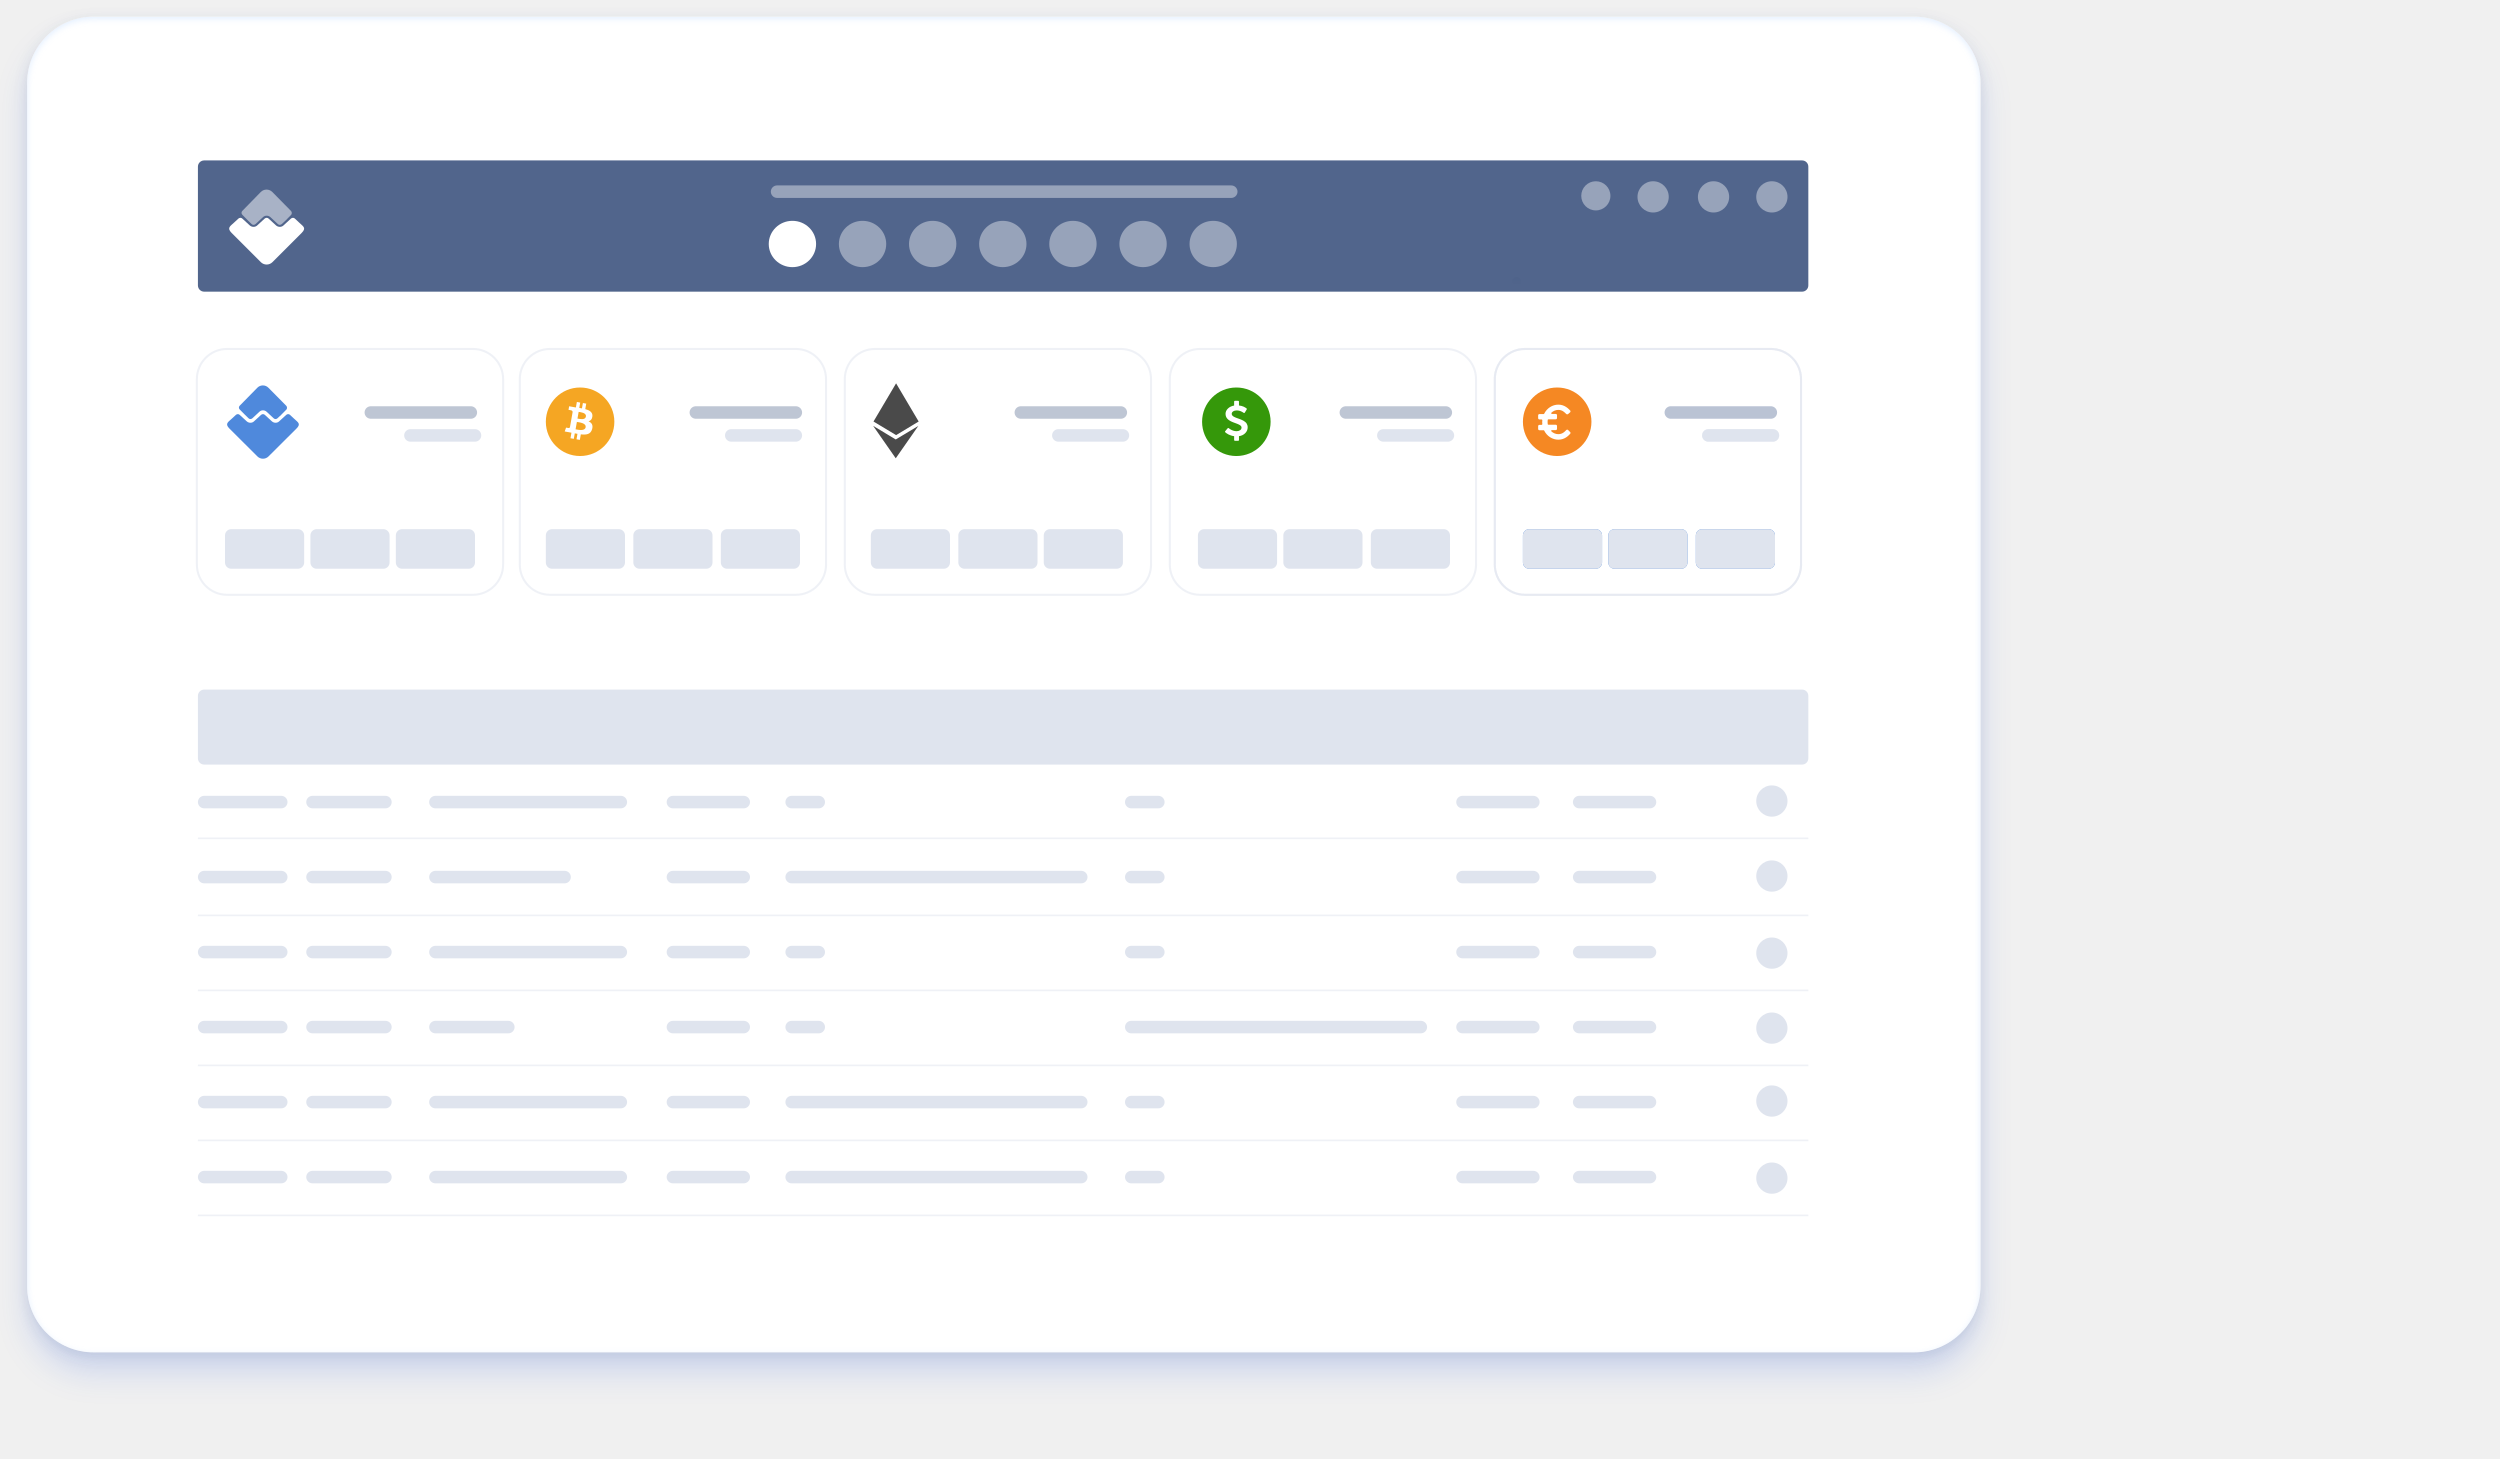
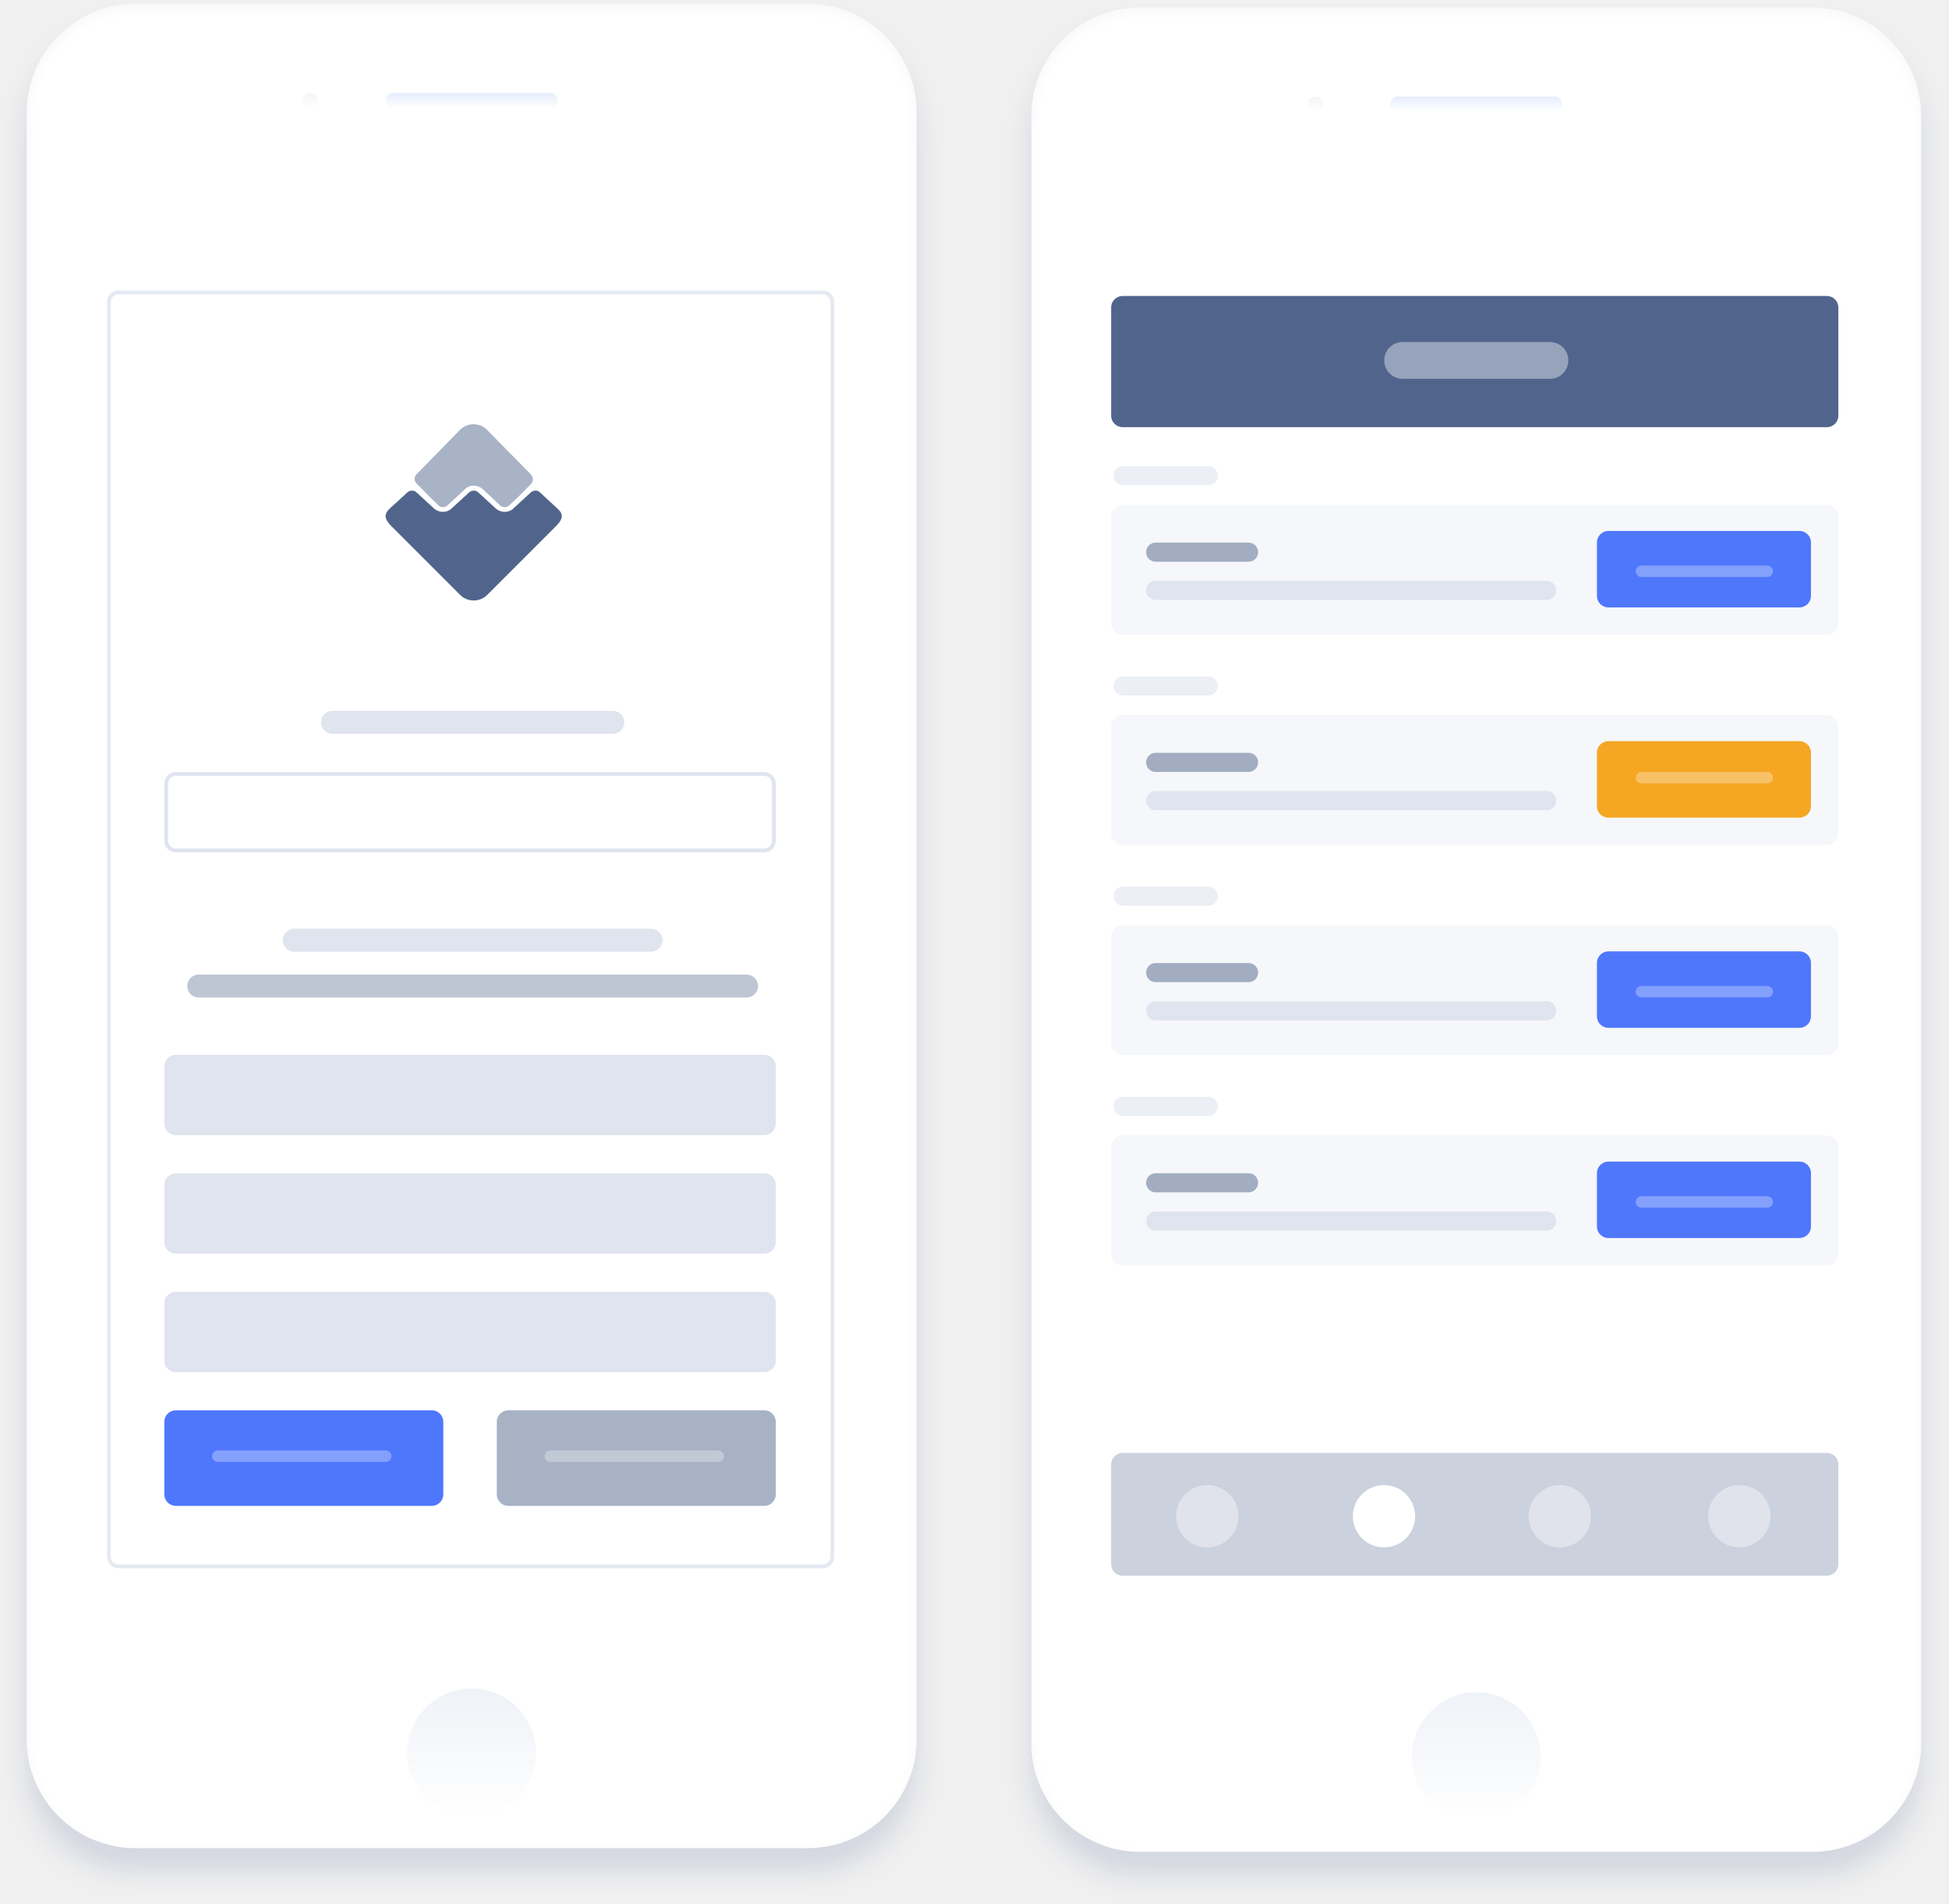
- <svg xmlns="http://www.w3.org/2000/svg" xmlns:xlink="http://www.w3.org/1999/xlink" viewBox="0 0 1200 700">
+ <svg xmlns="http://www.w3.org/2000/svg" xmlns:xlink="http://www.w3.org/1999/xlink" width="100%" viewBox="0 0 510 498">
  <defs>
-     <path id="wallet_mob-b" d="M31.928,0 L905.729,0 C923.362,0 937.657,14.284 937.657,31.901 L937.657,609.244 C937.657,626.863 923.359,641.145 905.729,641.145 L31.928,641.145 C14.295,641.145 0,626.861 0,609.244 L0,31.901 C0,14.282 14.298,0 31.928,0 Z" />
-     <filter id="wallet_mob-a" width="107.1%" height="110.5%" x="-3.6%" y="-3.4%" filterUnits="objectBoundingBox">
-       <feOffset dy="2" in="SourceAlpha" result="shadowOffsetOuter1" />
-       <feGaussianBlur in="shadowOffsetOuter1" result="shadowBlurOuter1" stdDeviation="3" />
-       <feColorMatrix in="shadowBlurOuter1" result="shadowMatrixOuter1" values="0 0 0 0 0.09   0 0 0 0 0.161   0 0 0 0 0.278  0 0 0 0.1 0" />
-       <feOffset dy="10" in="SourceAlpha" result="shadowOffsetOuter2" />
-       <feGaussianBlur in="shadowOffsetOuter2" result="shadowBlurOuter2" stdDeviation="7.5" />
-       <feColorMatrix in="shadowBlurOuter2" result="shadowMatrixOuter2" values="0 0 0 0 0   0 0 0 0 0.231   0 0 0 0 0.863  0 0 0 0.14 0" />
-       <feMerge>
-         <feMergeNode in="shadowMatrixOuter1" />
-         <feMergeNode in="shadowMatrixOuter2" />
-       </feMerge>
+     <path id="product_mpbile-b" d="M29.341,0.97 L205.26,0.97 C220.98,0.97 233.724,13.687 233.724,29.371 L233.724,455.123 C233.724,470.809 220.977,483.524 205.26,483.524 L29.341,483.524 C13.621,483.524 0.877,470.807 0.877,455.123 L0.877,29.371 C0.877,13.685 13.624,0.97 29.341,0.97 Z" />
+     <filter id="product_mpbile-a" width="111.6%" height="105.6%" x="-5.8%" y="-1.6%" filterUnits="objectBoundingBox">
+       <feOffset dy="6" in="SourceAlpha" result="shadowOffsetOuter1" />
+       <feGaussianBlur in="shadowOffsetOuter1" result="shadowBlurOuter1" stdDeviation="3.5" />
+       <feColorMatrix in="shadowBlurOuter1" values="0 0 0 0 0   0 0 0 0 0.09   0 0 0 0 0.423  0 0 0 0.12 0" />
    </filter>
-     <filter id="wallet_mob-c" width="109.8%" height="114.3%" x="-4.9%" y="-5.3%" filterUnits="objectBoundingBox">
-       <feGaussianBlur in="SourceAlpha" result="shadowBlurInner1" stdDeviation="15" />
-       <feOffset dy="-20" in="shadowBlurInner1" result="shadowOffsetInner1" />
+     <filter id="product_mpbile-c" width="107.7%" height="103.7%" x="-3.9%" y="-.6%" filterUnits="objectBoundingBox">
+       <feGaussianBlur in="SourceAlpha" result="shadowBlurInner1" stdDeviation="1.5" />
+       <feOffset dy="1" in="shadowBlurInner1" result="shadowOffsetInner1" />
      <feComposite in="shadowOffsetInner1" in2="SourceAlpha" k2="-1" k3="1" operator="arithmetic" result="shadowInnerInner1" />
-       <feColorMatrix in="shadowInnerInner1" result="shadowMatrixInner1" values="0 0 0 0 0.961   0 0 0 0 0.976   0 0 0 0 1  0 0 0 0 0" />
-       <feGaussianBlur in="SourceAlpha" result="shadowBlurInner2" stdDeviation="1.5" />
-       <feOffset dy="1" in="shadowBlurInner2" result="shadowOffsetInner2" />
-       <feComposite in="shadowOffsetInner2" in2="SourceAlpha" k2="-1" k3="1" operator="arithmetic" result="shadowInnerInner2" />
-       <feColorMatrix in="shadowInnerInner2" result="shadowMatrixInner2" values="0 0 0 0 0.45   0 0 0 0 0.685   0 0 0 0 1  0 0 0 0.2 0" />
-       <feMerge>
-         <feMergeNode in="shadowMatrixInner1" />
-         <feMergeNode in="shadowMatrixInner2" />
-       </feMerge>
+       <feColorMatrix in="shadowInnerInner1" values="0 0 0 0 0   0 0 0 0 0   0 0 0 0 0  0 0 0 0.03 0" />
    </filter>
-     <linearGradient id="wallet_mob-d" x1="50%" x2="50%" y1="0%" y2="100%">
+     <linearGradient id="product_mpbile-d" x1="50%" x2="50%" y1="0%" y2="100%">
+       <stop offset="0%" stop-color="#EFF2F7" />
+       <stop offset="100%" stop-color="#FFF" />
+     </linearGradient>
+     <linearGradient id="product_mpbile-e" x1="50%" x2="50%" y1="0%" y2="100%">
+       <stop offset="0%" stop-color="#E5EDFC" />
+       <stop offset="100%" stop-color="#FFF" />
+     </linearGradient>
+     <linearGradient id="product_mpbile-f" x1="50%" x2="50%" y1="0%" y2="100%">
      <stop offset="0%" stop-color="#F3F4F6" />
      <stop offset="100%" stop-color="#FFF" />
    </linearGradient>
+     <path id="product_mpbile-h" d="M28.464,0 L204.383,0 C220.103,0 232.847,12.717 232.847,28.401 L232.847,454.154 C232.847,469.839 220.1,482.555 204.383,482.555 L28.464,482.555 C12.744,482.555 0,469.838 0,454.154 L0,28.401 C0,12.716 12.746,0 28.464,0 Z" />
+     <filter id="product_mpbile-g" width="111.6%" height="105.6%" x="-5.8%" y="-1.6%" filterUnits="objectBoundingBox">
+       <feOffset dy="6" in="SourceAlpha" result="shadowOffsetOuter1" />
+       <feGaussianBlur in="shadowOffsetOuter1" result="shadowBlurOuter1" stdDeviation="3.5" />
+       <feColorMatrix in="shadowBlurOuter1" values="0 0 0 0 0   0 0 0 0 0.09   0 0 0 0 0.423  0 0 0 0.12 0" />
+     </filter>
+     <filter id="product_mpbile-i" width="107.7%" height="103.7%" x="-3.9%" y="-.6%" filterUnits="objectBoundingBox">
+       <feGaussianBlur in="SourceAlpha" result="shadowBlurInner1" stdDeviation="1.5" />
+       <feOffset dy="1" in="shadowBlurInner1" result="shadowOffsetInner1" />
+       <feComposite in="shadowOffsetInner1" in2="SourceAlpha" k2="-1" k3="1" operator="arithmetic" result="shadowInnerInner1" />
+       <feColorMatrix in="shadowInnerInner1" values="0 0 0 0 0   0 0 0 0 0   0 0 0 0 0  0 0 0 0.03 0" />
+     </filter>
  </defs>
-   <g fill="none" fill-rule="evenodd" transform="translate(13 8)">
-     <use fill="#000" filter="url(#wallet_mob-a)" xlink:href="#wallet_mob-b" />
-     <use fill="#FFF" xlink:href="#wallet_mob-b" />
-     <use fill="#000" filter="url(#wallet_mob-c)" xlink:href="#wallet_mob-b" />
-     <path fill="url(#wallet_mob-d)" d="M715.03,129.437 C716.264,129.437 717.265,128.437 717.265,127.203 C717.265,125.97 716.264,124.97 715.03,124.97 C713.795,124.97 712.795,125.97 712.795,127.203 C712.795,128.437 713.795,129.437 715.03,129.437 Z" style="mix-blend-mode:multiply" />
-     <path fill="#263F6F" d="M85,69 L852,69 L852,69 C853.657,69 855,70.343 855,72 L855,129 L855,129 C855,130.657 853.657,132 852,132 L85,132 L85,132 C83.343,132 82,130.657 82,129 L82,72 L82,72 C82,70.343 83.343,69 85,69 Z" opacity=".8" />
-     <path fill="#DFE4EE" d="M85,323 L852,323 L852,323 C853.657,323 855,324.343 855,326 L855,356 L855,356 C855,357.657 853.657,359 852,359 L85,359 L85,359 C83.343,359 82,357.657 82,356 L82,326 L82,326 C82,324.343 83.343,323 85,323 Z" />
-     <polygon fill="#DFE4EE" points="82 394 855 394 855 394.803 82 394.803" opacity=".5" />
-     <polygon fill="#DFE4EE" points="82 431 855 431 855 431.803 82 431.803" opacity=".5" />
-     <polygon fill="#DFE4EE" points="82 467 855 467 855 467.803 82 467.803" opacity=".5" />
-     <polygon fill="#DFE4EE" points="82 503 855 503 855 503.803 82 503.803" opacity=".5" />
-     <polygon fill="#DFE4EE" points="82 539 855 539 855 539.803 82 539.803" opacity=".5" />
-     <polygon fill="#DFE4EE" points="82 575 855 575 855 575.803 82 575.803" opacity=".5" />
-     <g fill="#FFF" transform="translate(97 83)">
-       <path d="M29.652,10.231 L20.725,1.17 C19.189,-0.39 16.701,-0.39 15.164,1.17 L6.311,10.231 C5.799,10.75 5.799,11.567 6.311,12.087 L9.018,14.835 L10.774,16.543 C11.286,17.063 12.091,17.063 12.677,16.543 L16.262,13.201 C17.213,12.31 18.75,12.31 19.774,13.201 L23.359,16.543 C23.872,17.063 24.676,17.063 25.262,16.543 L27.091,14.835 L29.798,12.087 C30.164,11.567 30.164,10.75 29.652,10.231 Z" opacity=".5" />
-       <path d="M1.193,20.824 L15.199,34.829 C16.739,36.368 19.232,36.368 20.772,34.829 L34.778,20.824 C37.198,18.404 35.512,17.671 33.752,15.985 L31.552,13.932 C31.038,13.418 30.232,13.418 29.645,13.932 L26.052,17.231 C25.099,18.111 23.559,18.111 22.532,17.231 L18.939,13.932 C18.426,13.418 17.619,13.418 17.032,13.932 L13.439,17.231 C12.486,18.111 10.946,18.111 9.919,17.231 L6.326,13.932 C5.813,13.418 5.006,13.418 4.42,13.932 L2.44,15.765 C0.606,17.524 -1.3,18.331 1.193,20.824 Z" />
+   <g fill="none" fill-rule="evenodd" transform="translate(7 1)">
+     <g transform="translate(262)">
+       <use fill="#000" filter="url(#product_mpbile-a)" xlink:href="#product_mpbile-b" />
+       <use fill="#FFF" xlink:href="#product_mpbile-b" />
+       <use fill="#000" filter="url(#product_mpbile-c)" xlink:href="#product_mpbile-b" />
+       <path fill="#DFE4EE" d="M24.753,131.079 L209.045,131.079 L209.045,131.079 C210.702,131.079 212.045,132.422 212.045,134.079 L212.045,162.079 L212.045,162.079 C212.045,163.736 210.702,165.079 209.045,165.079 L24.753,165.079 L24.753,165.079 C23.096,165.079 21.753,163.736 21.753,162.079 L21.753,134.079 L21.753,134.079 C21.753,132.422 23.096,131.079 24.753,131.079 Z" opacity=".3" />
+       <circle cx="117.301" cy="458.634" r="16.861" fill="url(#product_mpbile-d)" style="mix-blend-mode:multiply" />
+       <rect width="44.964" height="4.015" x="94.819" y="24.254" fill="url(#product_mpbile-e)" rx="2.007" style="mix-blend-mode:multiply" />
+       <path fill="url(#product_mpbile-f)" d="M75.147,28.269 C76.256,28.269 77.155,27.37 77.155,26.261 C77.155,25.153 76.256,24.254 75.147,24.254 C74.039,24.254 73.14,25.153 73.14,26.261 C73.14,27.37 74.039,28.269 75.147,28.269 Z" style="mix-blend-mode:multiply" />
+       <path fill="#263F6F" d="M24.753,379.145 L209.045,379.145 L209.045,379.145 C210.702,379.145 212.045,380.488 212.045,382.145 L212.045,408.261 L212.045,408.261 C212.045,409.918 210.702,411.261 209.045,411.261 L24.753,411.261 L24.753,411.261 C23.096,411.261 21.753,409.918 21.753,408.261 L21.753,382.145 L21.753,382.145 C21.753,380.488 23.096,379.145 24.753,379.145 Z" opacity=".24" />
+       <circle cx="46.918" cy="395.711" r="8.15" fill="#FFF" opacity=".4" />
+       <circle cx="93.152" cy="395.711" r="8.15" fill="#FFF" />
+       <circle cx="139.152" cy="395.711" r="8.15" fill="#FFF" opacity=".4" />
+       <circle cx="186.152" cy="395.711" r="8.15" fill="#FFF" opacity=".4" />
+       <path fill="#4F77FC" d="M151.877,137.926 L201.877,137.926 L201.877,137.926 C203.534,137.926 204.877,139.269 204.877,140.926 L204.877,154.926 L204.877,154.926 C204.877,156.583 203.534,157.926 201.877,157.926 L151.877,157.926 L151.877,157.926 C150.22,157.926 148.877,156.583 148.877,154.926 L148.877,140.926 L148.877,140.926 C148.877,139.269 150.22,137.926 151.877,137.926 Z" />
+       <path stroke="#263F6F" stroke-linecap="round" stroke-width="5" d="M33.41,143.47 L57.71,143.47" opacity=".4" />
+       <path stroke="#DFE4EE" stroke-linecap="round" stroke-width="5" d="M33.41,153.47 L135.71,153.47" />
+       <path stroke="#DFE4EE" stroke-linecap="round" stroke-width="5" d="M24.877,123.47 L47.177,123.47" opacity=".6" />
+       <path fill="#DFE4EE" d="M24.753,186.079 L209.045,186.079 L209.045,186.079 C210.702,186.079 212.045,187.422 212.045,189.079 L212.045,217.079 L212.045,217.079 C212.045,218.736 210.702,220.079 209.045,220.079 L24.753,220.079 L24.753,220.079 C23.096,220.079 21.753,218.736 21.753,217.079 L21.753,189.079 L21.753,189.079 C21.753,187.422 23.096,186.079 24.753,186.079 Z" opacity=".3" />
+       <path fill="#F5A623" d="M151.877,192.926 L201.877,192.926 L201.877,192.926 C203.534,192.926 204.877,194.269 204.877,195.926 L204.877,209.926 L204.877,209.926 C204.877,211.583 203.534,212.926 201.877,212.926 L151.877,212.926 L151.877,212.926 C150.22,212.926 148.877,211.583 148.877,209.926 L148.877,195.926 L148.877,195.926 C148.877,194.269 150.22,192.926 151.877,192.926 Z" />
+       <path stroke="#263F6F" stroke-linecap="round" stroke-width="5" d="M33.41,198.47 L57.71,198.47" opacity=".4" />
+       <path stroke="#DFE4EE" stroke-linecap="round" stroke-width="5" d="M33.41,208.47 L135.71,208.47" />
+       <path stroke="#DFE4EE" stroke-linecap="round" stroke-width="5" d="M24.877,178.47 L47.177,178.47" opacity=".6" />
+       <path fill="#DFE4EE" d="M24.753,241.079 L209.045,241.079 L209.045,241.079 C210.702,241.079 212.045,242.422 212.045,244.079 L212.045,272.079 L212.045,272.079 C212.045,273.736 210.702,275.079 209.045,275.079 L24.753,275.079 L24.753,275.079 C23.096,275.079 21.753,273.736 21.753,272.079 L21.753,244.079 L21.753,244.079 C21.753,242.422 23.096,241.079 24.753,241.079 Z" opacity=".3" />
+       <path fill="#4F77FC" d="M151.877,247.926 L201.877,247.926 L201.877,247.926 C203.534,247.926 204.877,249.269 204.877,250.926 L204.877,264.926 L204.877,264.926 C204.877,266.583 203.534,267.926 201.877,267.926 L151.877,267.926 L151.877,267.926 C150.22,267.926 148.877,266.583 148.877,264.926 L148.877,250.926 L148.877,250.926 C148.877,249.269 150.22,247.926 151.877,247.926 Z" />
+       <path stroke="#263F6F" stroke-linecap="round" stroke-width="5" d="M33.41,253.47 L57.71,253.47" opacity=".4" />
+       <path stroke="#DFE4EE" stroke-linecap="round" stroke-width="5" d="M33.41,263.47 L135.71,263.47" />
+       <path stroke="#DFE4EE" stroke-linecap="round" stroke-width="5" d="M24.877,233.47 L47.177,233.47" opacity=".6" />
+       <path fill="#DFE4EE" d="M24.753,296.079 L209.045,296.079 L209.045,296.079 C210.702,296.079 212.045,297.422 212.045,299.079 L212.045,327.079 L212.045,327.079 C212.045,328.736 210.702,330.079 209.045,330.079 L24.753,330.079 L24.753,330.079 C23.096,330.079 21.753,328.736 21.753,327.079 L21.753,299.079 L21.753,299.079 C21.753,297.422 23.096,296.079 24.753,296.079 Z" opacity=".3" />
+       <path fill="#4F77FC" d="M151.877,302.926 L201.877,302.926 L201.877,302.926 C203.534,302.926 204.877,304.269 204.877,305.926 L204.877,319.926 L204.877,319.926 C204.877,321.583 203.534,322.926 201.877,322.926 L151.877,322.926 L151.877,322.926 C150.22,322.926 148.877,321.583 148.877,319.926 L148.877,305.926 L148.877,305.926 C148.877,304.269 150.22,302.926 151.877,302.926 Z" />
+       <path stroke="#263F6F" stroke-linecap="round" stroke-width="5" d="M33.41,308.47 L57.71,308.47" opacity=".4" />
+       <path stroke="#DFE4EE" stroke-linecap="round" stroke-width="5" d="M33.41,318.47 L135.71,318.47" />
+       <path stroke="#DFE4EE" stroke-linecap="round" stroke-width="5" d="M24.877,288.47 L47.177,288.47" opacity=".6" />
+       <path fill="#263F6F" d="M24.753,76.444 L209.045,76.444 L209.045,76.444 C210.702,76.444 212.045,77.787 212.045,79.444 L212.045,107.765 L212.045,107.765 C212.045,109.422 210.702,110.765 209.045,110.765 L24.753,110.765 L24.753,110.765 C23.096,110.765 21.753,109.422 21.753,107.765 L21.753,79.444 L21.753,79.444 C21.753,77.787 23.096,76.444 24.753,76.444 Z" opacity=".8" />
+       <rect width="48.175" height="9.635" x="93.213" y="88.488" fill="#FFF" opacity=".4" rx="4.818" />
+       <path stroke="#FFF" stroke-linecap="round" stroke-width="3" d="M160.517 148.469L193.444 148.47M160.517 202.469L193.444 202.47M160.517 258.469L193.444 258.47M160.517 313.469L193.444 313.47" opacity=".3" />
    </g>
-     <g fill="#4F89DC" transform="translate(96 177)">
-       <path d="M28.387,9.759 L19.841,1.116 C18.37,-0.372 15.988,-0.372 14.517,1.116 L6.042,9.759 C5.551,10.255 5.551,11.034 6.042,11.53 L8.633,14.151 L10.314,15.781 C10.805,16.277 11.575,16.277 12.136,15.781 L15.568,12.593 C16.479,11.743 17.95,11.743 18.93,12.593 L22.363,15.781 C22.853,16.277 23.623,16.277 24.184,15.781 L25.935,14.151 L28.527,11.53 C28.877,11.034 28.877,10.255 28.387,9.759 Z" />
-       <path d="M1.142,20.722 L14.551,34.081 C16.025,35.55 18.412,35.55 19.886,34.081 L33.294,20.722 C35.611,18.414 33.996,17.715 32.311,16.106 L30.205,14.148 C29.714,13.658 28.942,13.658 28.38,14.148 L24.94,17.295 C24.028,18.134 22.553,18.134 21.571,17.295 L18.131,14.148 C17.639,13.658 16.867,13.658 16.306,14.148 L12.866,17.295 C11.953,18.134 10.479,18.134 9.496,17.295 L6.056,14.148 C5.565,13.658 4.793,13.658 4.231,14.148 L2.336,15.896 C0.581,17.575 -1.245,18.344 1.142,20.722 Z" />
+     <use fill="#000" filter="url(#product_mpbile-g)" xlink:href="#product_mpbile-h" />
+     <use fill="#FFF" xlink:href="#product_mpbile-h" />
+     <use fill="#000" filter="url(#product_mpbile-i)" xlink:href="#product_mpbile-h" />
+     <circle cx="116.423" cy="457.664" r="16.861" fill="url(#product_mpbile-d)" style="mix-blend-mode:multiply" />
+     <rect width="44.964" height="4.015" x="93.942" y="23.285" fill="url(#product_mpbile-e)" rx="2.007" style="mix-blend-mode:multiply" />
+     <path fill="url(#product_mpbile-f)" d="M74.27,27.299 C75.379,27.299 76.277,26.401 76.277,25.292 C76.277,24.183 75.379,23.285 74.27,23.285 C73.161,23.285 72.263,24.183 72.263,25.292 C72.263,26.401 73.161,27.299 74.27,27.299 Z" style="mix-blend-mode:multiply" />
+     <path stroke="#DFE4EE" d="M24,75.5 C22.619,75.5 21.5,76.619 21.5,78 L21.5,406.321 C21.5,407.702 22.619,408.821 24,408.821 L208.292,408.821 C209.673,408.821 210.792,407.702 210.792,406.321 L210.792,78 C210.792,76.619 209.673,75.5 208.292,75.5 L24,75.5 Z" opacity=".8" />
+     <g fill="#263F6F" opacity=".8" transform="translate(93.902 110)">
+       <path d="M37.998,13.11 L26.559,1.499 C24.589,-0.5 21.401,-0.5 19.432,1.499 L8.087,13.11 C7.431,13.776 7.431,14.823 8.087,15.489 L11.556,19.011 L13.807,21.2 C14.463,21.866 15.494,21.866 16.244,21.2 L20.839,16.917 C22.058,15.775 24.027,15.775 25.34,16.917 L29.934,21.2 C30.59,21.866 31.622,21.866 32.372,21.2 L34.716,19.011 L38.185,15.489 C38.654,14.823 38.654,13.776 37.998,13.11 Z" opacity=".5" />
+       <path d="M1.529,26.685 L19.477,44.631 C21.45,46.604 24.645,46.604 26.619,44.631 L44.567,26.685 C47.668,23.584 45.507,22.645 43.251,20.484 L40.432,17.853 C39.774,17.195 38.741,17.195 37.989,17.853 L33.384,22.081 C32.163,23.208 30.19,23.208 28.874,22.081 L24.269,17.853 C23.612,17.195 22.578,17.195 21.826,17.853 L17.222,22.081 C16,23.208 14.027,23.208 12.711,22.081 L8.107,17.853 C7.449,17.195 6.415,17.195 5.664,17.853 L3.126,20.202 C0.777,22.457 -1.666,23.49 1.529,26.685 Z" />
    </g>
-     <path fill="#DFE4EE" d="M98 246L130 246 130 246C131.657 246 133 247.343 133 249L133 262 133 262C133 263.657 131.657 265 130 265L98 265 98 265C96.343 265 95 263.657 95 262L95 249 95 249C95 247.343 96.343 246 98 246zM180 246L212 246 212 246C213.657 246 215 247.343 215 249L215 262 215 262C215 263.657 213.657 265 212 265L180 265 180 265C178.343 265 177 263.657 177 262L177 249 177 249C177 247.343 178.343 246 180 246zM139 246L171 246 171 246C172.657 246 174 247.343 174 249L174 262 174 262C174 263.657 172.657 265 171 265L139 265 139 265C137.343 265 136 263.657 136 262L136 249 136 249C136 247.343 137.343 246 139 246z" />
-     <path stroke="#FFF" stroke-linecap="round" stroke-width="6" d="M360,84 L578,84" opacity=".4" />
-     <path stroke="#DFE4EE" stroke-linecap="round" stroke-width="6" d="M367 377L380 377M85 377L122 377M137 377L172 377M85 413L122 413M137 413L172 413M85 449L122 449M137 449L172 449M85 485L122 485M137 485L172 485M85 521L122 521M137 521L172 521M85 557L122 557M137 557L172 557M310 377L344 377M196 377L285 377M689 377L723 377M745 377L779 377M530 377L543 377" />
-     <path stroke="#263F6F" stroke-linecap="round" stroke-width="6" d="M165,190 L213,190" opacity=".3" />
-     <path stroke="#DFE4EE" stroke-linecap="round" stroke-width="6" d="M184,201 L215,201" />
-     <g fill="#FFF" transform="translate(356 98)">
-       <ellipse cx="11.361" cy="11.116" rx="11.361" ry="11.116" />
-       <ellipse cx="45.024" cy="11.116" opacity=".4" rx="11.361" ry="11.116" />
-       <ellipse cx="78.686" cy="11.116" opacity=".4" rx="11.361" ry="11.116" />
-       <ellipse cx="112.349" cy="11.116" opacity=".4" rx="11.361" ry="11.116" />
-       <ellipse cx="146.011" cy="11.116" opacity=".4" rx="11.361" ry="11.116" />
-       <ellipse cx="179.674" cy="11.116" opacity=".4" rx="11.361" ry="11.116" />
-       <ellipse cx="213.337" cy="11.116" opacity=".4" rx="11.361" ry="11.116" />
-     </g>
-     <circle cx="837.5" cy="86.5" r="7.5" fill="#FFF" opacity=".4" />
-     <circle cx="837.5" cy="376.5" r="7.5" fill="#DFE4EE" />
-     <path stroke="#DFE4EE" stroke-linecap="round" stroke-width="6" d="M367 413L506 413M310 413L344 413M196 413L258 413M689 413L723 413M745 413L779 413M530 413L543 413" />
-     <circle cx="837.5" cy="412.5" r="7.5" fill="#DFE4EE" />
-     <path stroke="#DFE4EE" stroke-linecap="round" stroke-width="6" d="M367 449L380 449M310 449L344 449M196 449L285 449M689 449L723 449M745 449L779 449M530 449L543 449" />
-     <circle cx="837.5" cy="449.5" r="7.5" fill="#DFE4EE" />
-     <path stroke="#DFE4EE" stroke-linecap="round" stroke-width="6" d="M367 485L380 485M310 485L344 485M196 485L231 485M689 485L723 485M745 485L779 485M530 485L669 485" />
-     <circle cx="837.5" cy="485.5" r="7.5" fill="#DFE4EE" />
-     <path stroke="#DFE4EE" stroke-linecap="round" stroke-width="6" d="M367 521L506 521M310 521L344 521M196 521L285 521M689 521L723 521M745 521L779 521M530 521L543 521" />
-     <circle cx="837.5" cy="520.5" r="7.5" fill="#DFE4EE" />
-     <path stroke="#DFE4EE" stroke-linecap="round" stroke-width="6" d="M367 557L506 557M310 557L344 557M196 557L285 557M689 557L723 557M745 557L779 557M530 557L543 557" />
-     <circle cx="837.5" cy="557.5" r="7.5" fill="#DFE4EE" />
-     <circle cx="809.5" cy="86.5" r="7.5" fill="#FFF" opacity=".4" />
-     <circle cx="780.5" cy="86.5" r="7.5" fill="#FFF" opacity=".4" />
-     <circle cx="753" cy="86" r="7" fill="#FFF" opacity=".4" />
-     <path stroke="#DFE4EE" d="M96,159.5 C87.992,159.5 81.5,165.992 81.5,174 L81.5,263 C81.5,271.008 87.992,277.5 96,277.5 L214,277.5 C222.008,277.5 228.5,271.008 228.5,263 L228.5,174 C228.5,165.992 222.008,159.5 214,159.5 L96,159.5 Z" opacity=".5" />
-     <path fill="#DFE4EE" d="M252 246L284 246 284 246C285.657 246 287 247.343 287 249L287 262 287 262C287 263.657 285.657 265 284 265L252 265 252 265C250.343 265 249 263.657 249 262L249 249 249 249C249 247.343 250.343 246 252 246zM336 246L368 246 368 246C369.657 246 371 247.343 371 249L371 262 371 262C371 263.657 369.657 265 368 265L336 265 336 265C334.343 265 333 263.657 333 262L333 249 333 249C333 247.343 334.343 246 336 246zM294 246L326 246 326 246C327.657 246 329 247.343 329 249L329 262 329 262C329 263.657 327.657 265 326 265L294 265 294 265C292.343 265 291 263.657 291 262L291 249 291 249C291 247.343 292.343 246 294 246z" />
-     <path stroke="#263F6F" stroke-linecap="round" stroke-width="6" d="M321,190 L369,190" opacity=".3" />
-     <path stroke="#DFE4EE" stroke-linecap="round" stroke-width="6" d="M338,201 L369,201" />
-     <path stroke="#DFE4EE" d="M251,159.5 C242.992,159.5 236.5,165.992 236.5,174 L236.5,263 C236.5,271.008 242.992,277.5 251,277.5 L369,277.5 C377.008,277.5 383.5,271.008 383.5,263 L383.5,174 C383.5,165.992 377.008,159.5 369,159.5 L251,159.5 Z" opacity=".5" />
-     <path fill="#DFE4EE" d="M408 246L440 246 440 246C441.657 246 443 247.343 443 249L443 262 443 262C443 263.657 441.657 265 440 265L408 265 408 265C406.343 265 405 263.657 405 262L405 249 405 249C405 247.343 406.343 246 408 246zM491 246L523 246 523 246C524.657 246 526 247.343 526 249L526 262 526 262C526 263.657 524.657 265 523 265L491 265 491 265C489.343 265 488 263.657 488 262L488 249 488 249C488 247.343 489.343 246 491 246zM450 246L482 246 482 246C483.657 246 485 247.343 485 249L485 262 485 262C485 263.657 483.657 265 482 265L450 265 450 265C448.343 265 447 263.657 447 262L447 249 447 249C447 247.343 448.343 246 450 246z" />
-     <path stroke="#263F6F" stroke-linecap="round" stroke-width="6" d="M477,190 L525,190" opacity=".3" />
-     <path stroke="#DFE4EE" stroke-linecap="round" stroke-width="6" d="M495,201 L526,201" />
-     <path stroke="#DFE4EE" d="M407,159.5 C398.992,159.5 392.5,165.992 392.5,174 L392.5,263 C392.5,271.008 398.992,277.5 407,277.5 L525,277.5 C533.008,277.5 539.5,271.008 539.5,263 L539.5,174 C539.5,165.992 533.008,159.5 525,159.5 L407,159.5 Z" opacity=".5" />
-     <path fill="#DFE4EE" d="M565 246L597 246 597 246C598.657 246 600 247.343 600 249L600 262 600 262C600 263.657 598.657 265 597 265L565 265 565 265C563.343 265 562 263.657 562 262L562 249 562 249C562 247.343 563.343 246 565 246zM648 246L680 246 680 246C681.657 246 683 247.343 683 249L683 262 683 262C683 263.657 681.657 265 680 265L648 265 648 265C646.343 265 645 263.657 645 262L645 249 645 249C645 247.343 646.343 246 648 246zM606 246L638 246 638 246C639.657 246 641 247.343 641 249L641 262 641 262C641 263.657 639.657 265 638 265L606 265 606 265C604.343 265 603 263.657 603 262L603 249 603 249C603 247.343 604.343 246 606 246z" />
-     <path stroke="#263F6F" stroke-linecap="round" stroke-width="6" d="M633,190 L681,190" opacity=".3" />
-     <path stroke="#DFE4EE" stroke-linecap="round" stroke-width="6" d="M651,201 L682,201" />
-     <path stroke="#DFE4EE" d="M563,159.5 C554.992,159.5 548.5,165.992 548.5,174 L548.5,263 C548.5,271.008 554.992,277.5 563,277.5 L681,277.5 C689.008,277.5 695.5,271.008 695.5,263 L695.5,174 C695.5,165.992 689.008,159.5 681,159.5 L563,159.5 Z" opacity=".5" />
-     <path fill="#4F89DC" d="M721 246L753 246 753 246C754.657 246 756 247.343 756 249L756 262 756 262C756 263.657 754.657 265 753 265L721 265 721 265C719.343 265 718 263.657 718 262L718 249 718 249C718 247.343 719.343 246 721 246zM804 246L836 246 836 246C837.657 246 839 247.343 839 249L839 262 839 262C839 263.657 837.657 265 836 265L804 265 804 265C802.343 265 801 263.657 801 262L801 249 801 249C801 247.343 802.343 246 804 246zM762 246L794 246 794 246C795.657 246 797 247.343 797 249L797 262 797 262C797 263.657 795.657 265 794 265L762 265 762 265C760.343 265 759 263.657 759 262L759 249 759 249C759 247.343 760.343 246 762 246z" />
-     <path stroke="#DFE4EE" stroke-linecap="round" stroke-width="6" d="M789 190L837 190M807 201L838 201" />
-     <path stroke="#DFE4EE" d="M719,159.5 C710.992,159.5 704.5,165.992 704.5,174 L704.5,263 C704.5,271.008 710.992,277.5 719,277.5 L837,277.5 C845.008,277.5 851.5,271.008 851.5,263 L851.5,174 C851.5,165.992 845.008,159.5 837,159.5 L719,159.5 Z" opacity=".5" />
-     <path fill="#DFE4EE" d="M721 246L753 246 753 246C754.657 246 756 247.343 756 249L756 262 756 262C756 263.657 754.657 265 753 265L721 265 721 265C719.343 265 718 263.657 718 262L718 249 718 249C718 247.343 719.343 246 721 246zM804 246L836 246 836 246C837.657 246 839 247.343 839 249L839 262 839 262C839 263.657 837.657 265 836 265L804 265 804 265C802.343 265 801 263.657 801 262L801 249 801 249C801 247.343 802.343 246 804 246zM762 246L794 246 794 246C795.657 246 797 247.343 797 249L797 262 797 262C797 263.657 795.657 265 794 265L762 265 762 265C760.343 265 759 263.657 759 262L759 249 759 249C759 247.343 760.343 246 762 246z" />
-     <path stroke="#263F6F" stroke-linecap="round" stroke-width="6" d="M789,190 L837,190" opacity=".2" />
-     <path stroke="#DFE4EE" stroke-linecap="round" stroke-width="6" d="M807,201 L838,201" opacity=".4" />
-     <path stroke="#DFE4EE" d="M719,159.5 C710.992,159.5 704.5,165.992 704.5,174 L704.5,263 C704.5,271.008 710.992,277.5 719,277.5 L837,277.5 C845.008,277.5 851.5,271.008 851.5,263 L851.5,174 C851.5,165.992 845.008,159.5 837,159.5 L719,159.5 Z" opacity=".5" />
-     <g transform="translate(249 178)">
-       <circle cx="16.446" cy="16.446" r="16.446" fill="#F5A623" />
-       <path fill="#FFF" fill-rule="nonzero" d="M20.446,15.532 C21.392,15.05 21.985,14.202 21.846,12.788 C21.66,10.856 19.99,10.208 17.883,10.024 L17.882,7.344 L16.249,7.344 L16.249,9.954 C15.819,9.954 15.381,9.962 14.945,9.971 L14.945,7.345 L13.313,7.344 L13.313,10.024 C12.96,10.031 12.612,10.038 12.273,10.038 L12.273,10.03 L10.021,10.029 L10.021,11.771 C10.021,11.771 11.227,11.748 11.207,11.77 C11.868,11.77 12.084,12.154 12.146,12.485 L12.147,15.538 L12.147,19.826 C12.118,20.034 11.995,20.366 11.533,20.366 C11.554,20.385 10.345,20.366 10.345,20.366 L10.021,22.314 L12.146,22.314 C12.542,22.315 12.931,22.321 13.312,22.324 L13.314,25.034 L14.945,25.034 L14.944,22.353 C15.393,22.362 15.826,22.366 16.249,22.365 L16.249,25.034 L17.882,25.034 L17.883,22.329 C20.628,22.171 22.549,21.48 22.788,18.905 C22.981,16.831 22.004,15.906 20.446,15.532 Z M14.984,11.888 C15.905,11.888 18.802,11.595 18.802,13.517 C18.802,15.36 15.906,15.145 14.984,15.145 L14.984,11.888 L14.984,11.888 Z M14.984,20.38 L14.984,16.789 C16.091,16.789 19.561,16.471 19.562,18.583 C19.562,20.61 16.091,20.379 14.984,20.38 Z" transform="rotate(10 16.417 16.19)" />
-     </g>
-     <g transform="translate(564 178)">
-       <circle cx="16.446" cy="16.446" r="16.446" fill="#35980A" />
-       <path fill="#FFF" fill-rule="nonzero" d="M21.734,18.076 C21.633,17.763 21.51,17.49 21.366,17.258 C21.222,17.025 21.016,16.799 20.747,16.578 C20.479,16.356 20.237,16.178 20.023,16.042 C19.809,15.907 19.515,15.755 19.141,15.587 C18.768,15.419 18.472,15.295 18.254,15.212 C18.036,15.13 17.72,15.018 17.308,14.875 C16.942,14.747 16.669,14.649 16.49,14.581 C16.311,14.513 16.075,14.417 15.783,14.292 C15.491,14.167 15.273,14.056 15.129,13.96 C14.985,13.864 14.831,13.746 14.668,13.607 C14.504,13.468 14.39,13.319 14.323,13.162 C14.257,13.005 14.224,12.834 14.224,12.648 C14.224,12.163 14.458,11.767 14.925,11.46 C15.392,11.153 15.996,11 16.735,11 C17.062,11 17.396,11.041 17.734,11.123 C18.072,11.205 18.363,11.298 18.604,11.401 C18.846,11.505 19.073,11.619 19.287,11.744 C19.502,11.869 19.653,11.963 19.743,12.027 C19.833,12.092 19.889,12.135 19.912,12.156 C20.014,12.227 20.119,12.252 20.228,12.231 C20.344,12.224 20.434,12.167 20.497,12.06 L21.443,10.496 C21.536,10.354 21.517,10.218 21.384,10.09 C21.338,10.047 21.279,9.997 21.209,9.94 C21.139,9.883 20.987,9.779 20.753,9.629 C20.52,9.479 20.273,9.345 20.012,9.228 C19.751,9.11 19.412,8.99 18.995,8.869 C18.579,8.748 18.149,8.666 17.705,8.623 L17.705,6.738 C17.705,6.638 17.67,6.556 17.6,6.492 C17.53,6.428 17.44,6.396 17.331,6.396 L15.754,6.396 C15.653,6.396 15.565,6.43 15.491,6.497 C15.417,6.565 15.38,6.645 15.38,6.738 L15.38,8.666 C14.158,8.88 13.165,9.358 12.402,10.1 C11.639,10.843 11.257,11.706 11.257,12.691 C11.257,12.984 11.29,13.262 11.357,13.526 C11.423,13.79 11.505,14.028 11.602,14.238 C11.699,14.449 11.838,14.656 12.017,14.859 C12.196,15.063 12.365,15.238 12.525,15.384 C12.684,15.53 12.893,15.682 13.15,15.839 C13.407,15.996 13.627,16.123 13.81,16.219 C13.993,16.315 14.236,16.426 14.54,16.551 C14.843,16.676 15.083,16.77 15.258,16.835 C15.433,16.899 15.673,16.988 15.976,17.102 C16.397,17.252 16.708,17.368 16.911,17.45 C17.113,17.532 17.37,17.646 17.682,17.793 C17.993,17.939 18.221,18.073 18.365,18.194 C18.509,18.316 18.64,18.465 18.756,18.644 C18.873,18.822 18.932,19.011 18.932,19.211 C18.932,19.775 18.692,20.211 18.213,20.517 C17.735,20.824 17.18,20.978 16.549,20.978 C16.261,20.978 15.973,20.949 15.685,20.892 C14.672,20.706 13.726,20.26 12.847,19.554 L12.823,19.532 C12.753,19.454 12.66,19.422 12.543,19.436 C12.418,19.45 12.329,19.493 12.274,19.565 L11.071,21.01 C10.954,21.153 10.962,21.299 11.095,21.449 C11.133,21.492 11.202,21.556 11.299,21.642 C11.396,21.728 11.578,21.861 11.842,22.044 C12.107,22.226 12.395,22.397 12.706,22.558 C13.018,22.718 13.413,22.877 13.892,23.034 C14.371,23.191 14.867,23.301 15.381,23.366 L15.381,25.239 C15.381,25.332 15.418,25.412 15.492,25.48 C15.566,25.548 15.654,25.582 15.755,25.582 L17.332,25.582 C17.441,25.582 17.531,25.55 17.601,25.486 C17.671,25.422 17.706,25.339 17.706,25.239 L17.706,23.366 C18.944,23.18 19.95,22.693 20.725,21.904 C21.5,21.115 21.887,20.175 21.887,19.083 C21.887,18.726 21.836,18.391 21.734,18.076 Z" />
-     </g>
-     <g transform="translate(718 178)">
-       <circle cx="16.446" cy="16.446" r="16.446" fill="#F58823" />
-       <path fill="#FFF" fill-rule="nonzero" d="M21.677,20.39 C21.418,20.131 21.03,20.196 20.771,20.455 L20.706,20.519 C20.124,21.167 18.959,22.396 17.017,22.396 C15.723,22.396 14.558,21.879 13.652,21.037 C13.458,20.843 13.587,20.455 13.911,20.455 L15.723,20.455 C16.111,20.455 16.37,20.196 16.37,19.808 L16.37,18.513 C16.37,18.125 16.111,17.866 15.723,17.866 L12.228,17.866 C12.098,17.866 11.904,17.737 11.904,17.607 C11.84,17.284 11.84,16.96 11.84,16.572 C11.84,16.183 11.84,15.86 11.904,15.536 C11.904,15.407 12.098,15.277 12.228,15.277 L15.723,15.277 C16.111,15.277 16.37,15.018 16.37,14.63 L16.37,13.336 C16.37,12.947 16.111,12.689 15.723,12.689 L13.911,12.689 C13.652,12.689 13.458,12.3 13.652,12.106 C14.558,11.265 15.723,10.747 17.017,10.747 C18.959,10.747 20.124,12.041 20.706,12.624 L20.771,12.689 C21.03,12.947 21.418,12.947 21.677,12.753 L22.648,11.912 C22.777,11.783 22.842,11.653 22.842,11.459 C22.842,11.265 22.777,11.135 22.648,11.006 C21.936,10.294 20.124,8.223 17.017,8.223 C14.105,8.223 11.516,9.97 10.222,12.559 C10.157,12.689 10.027,12.753 9.963,12.753 L7.957,12.753 C7.568,12.753 7.309,13.012 7.309,13.4 L7.309,14.695 C7.309,15.083 7.568,15.342 7.957,15.342 L8.992,15.342 C9.186,15.342 9.316,15.536 9.316,15.73 C9.251,16.054 9.251,16.377 9.251,16.636 C9.251,16.895 9.251,17.284 9.316,17.542 C9.316,17.737 9.186,17.931 8.992,17.931 L7.957,17.931 C7.568,17.931 7.309,18.19 7.309,18.578 L7.309,19.872 C7.309,20.261 7.568,20.519 7.957,20.519 L9.963,20.519 C10.092,20.519 10.222,20.584 10.222,20.714 C11.516,23.302 14.105,25.05 17.017,25.05 C20.124,25.05 21.936,23.043 22.648,22.267 C22.777,22.137 22.842,22.008 22.842,21.814 C22.842,21.62 22.777,21.425 22.648,21.361 L21.677,20.39 Z" />
-     </g>
-     <g fill="#4A4A4A" transform="translate(406 176)">
-       <path d="M10.958,26.943 L0.117,20.421 L10.956,35.983 L21.806,20.421 L10.956,26.943 L10.958,26.943 Z M11.122,0 L0.28,18.325 L11.122,24.853 L21.963,18.327 L11.124,0 L11.122,0 Z" />
-     </g>
+     <path stroke="#DFE4EE" stroke-linecap="round" stroke-width="6" d="M80 188L153.36 188M70 245L163.36 245" />
+     <path stroke="#263F6F" stroke-linecap="round" stroke-width="6" d="M45,257 L188.36,257" opacity=".3" />
+     <path fill="#DFE4EE" d="M39 275L193 275 193 275C194.657 275 196 276.343 196 278L196 293 196 293C196 294.657 194.657 296 193 296L39 296 39 296C37.343 296 36 294.657 36 293L36 278 36 278C36 276.343 37.343 275 39 275zM39 306L193 306 193 306C194.657 306 196 307.343 196 309L196 324 196 324C196 325.657 194.657 327 193 327L39 327 39 327C37.343 327 36 325.657 36 324L36 309 36 309C36 307.343 37.343 306 39 306zM39 337L193 337 193 337C194.657 337 196 338.343 196 340L196 355 196 355C196 356.657 194.657 358 193 358L39 358 39 358C37.343 358 36 356.657 36 355L36 340 36 340C36 338.343 37.343 337 39 337z" />
+     <path stroke="#DFE4EE" d="M39,201.5 C37.619,201.5 36.5,202.619 36.5,204 L36.5,219 C36.5,220.381 37.619,221.5 39,221.5 L193,221.5 C194.381,221.5 195.5,220.381 195.5,219 L195.5,204 C195.5,202.619 194.381,201.5 193,201.5 L39,201.5 Z" />
+     <path fill="#4F77FC" d="M39,368 L106,368 L106,368 C107.657,368 109,369.343 109,371 L109,390 L109,390 C109,391.657 107.657,393 106,393 L39,393 L39,393 C37.343,393 36,391.657 36,390 L36,371 L36,371 C36,369.343 37.343,368 39,368 Z" />
+     <path stroke="#FFF" stroke-linecap="round" stroke-width="3" d="M50,380 L93.93,380" opacity=".3" />
+     <path fill="#263F6F" d="M126,368 L193,368 L193,368 C194.657,368 196,369.343 196,371 L196,390 L196,390 C196,391.657 194.657,393 193,393 L126,393 L126,393 C124.343,393 123,391.657 123,390 L123,371 L123,371 C123,369.343 124.343,368 126,368 Z" opacity=".4" />
+     <path stroke="#FFF" stroke-linecap="round" stroke-width="3" d="M137,380 L180.93,380" opacity=".3" />
  </g>
</svg>
